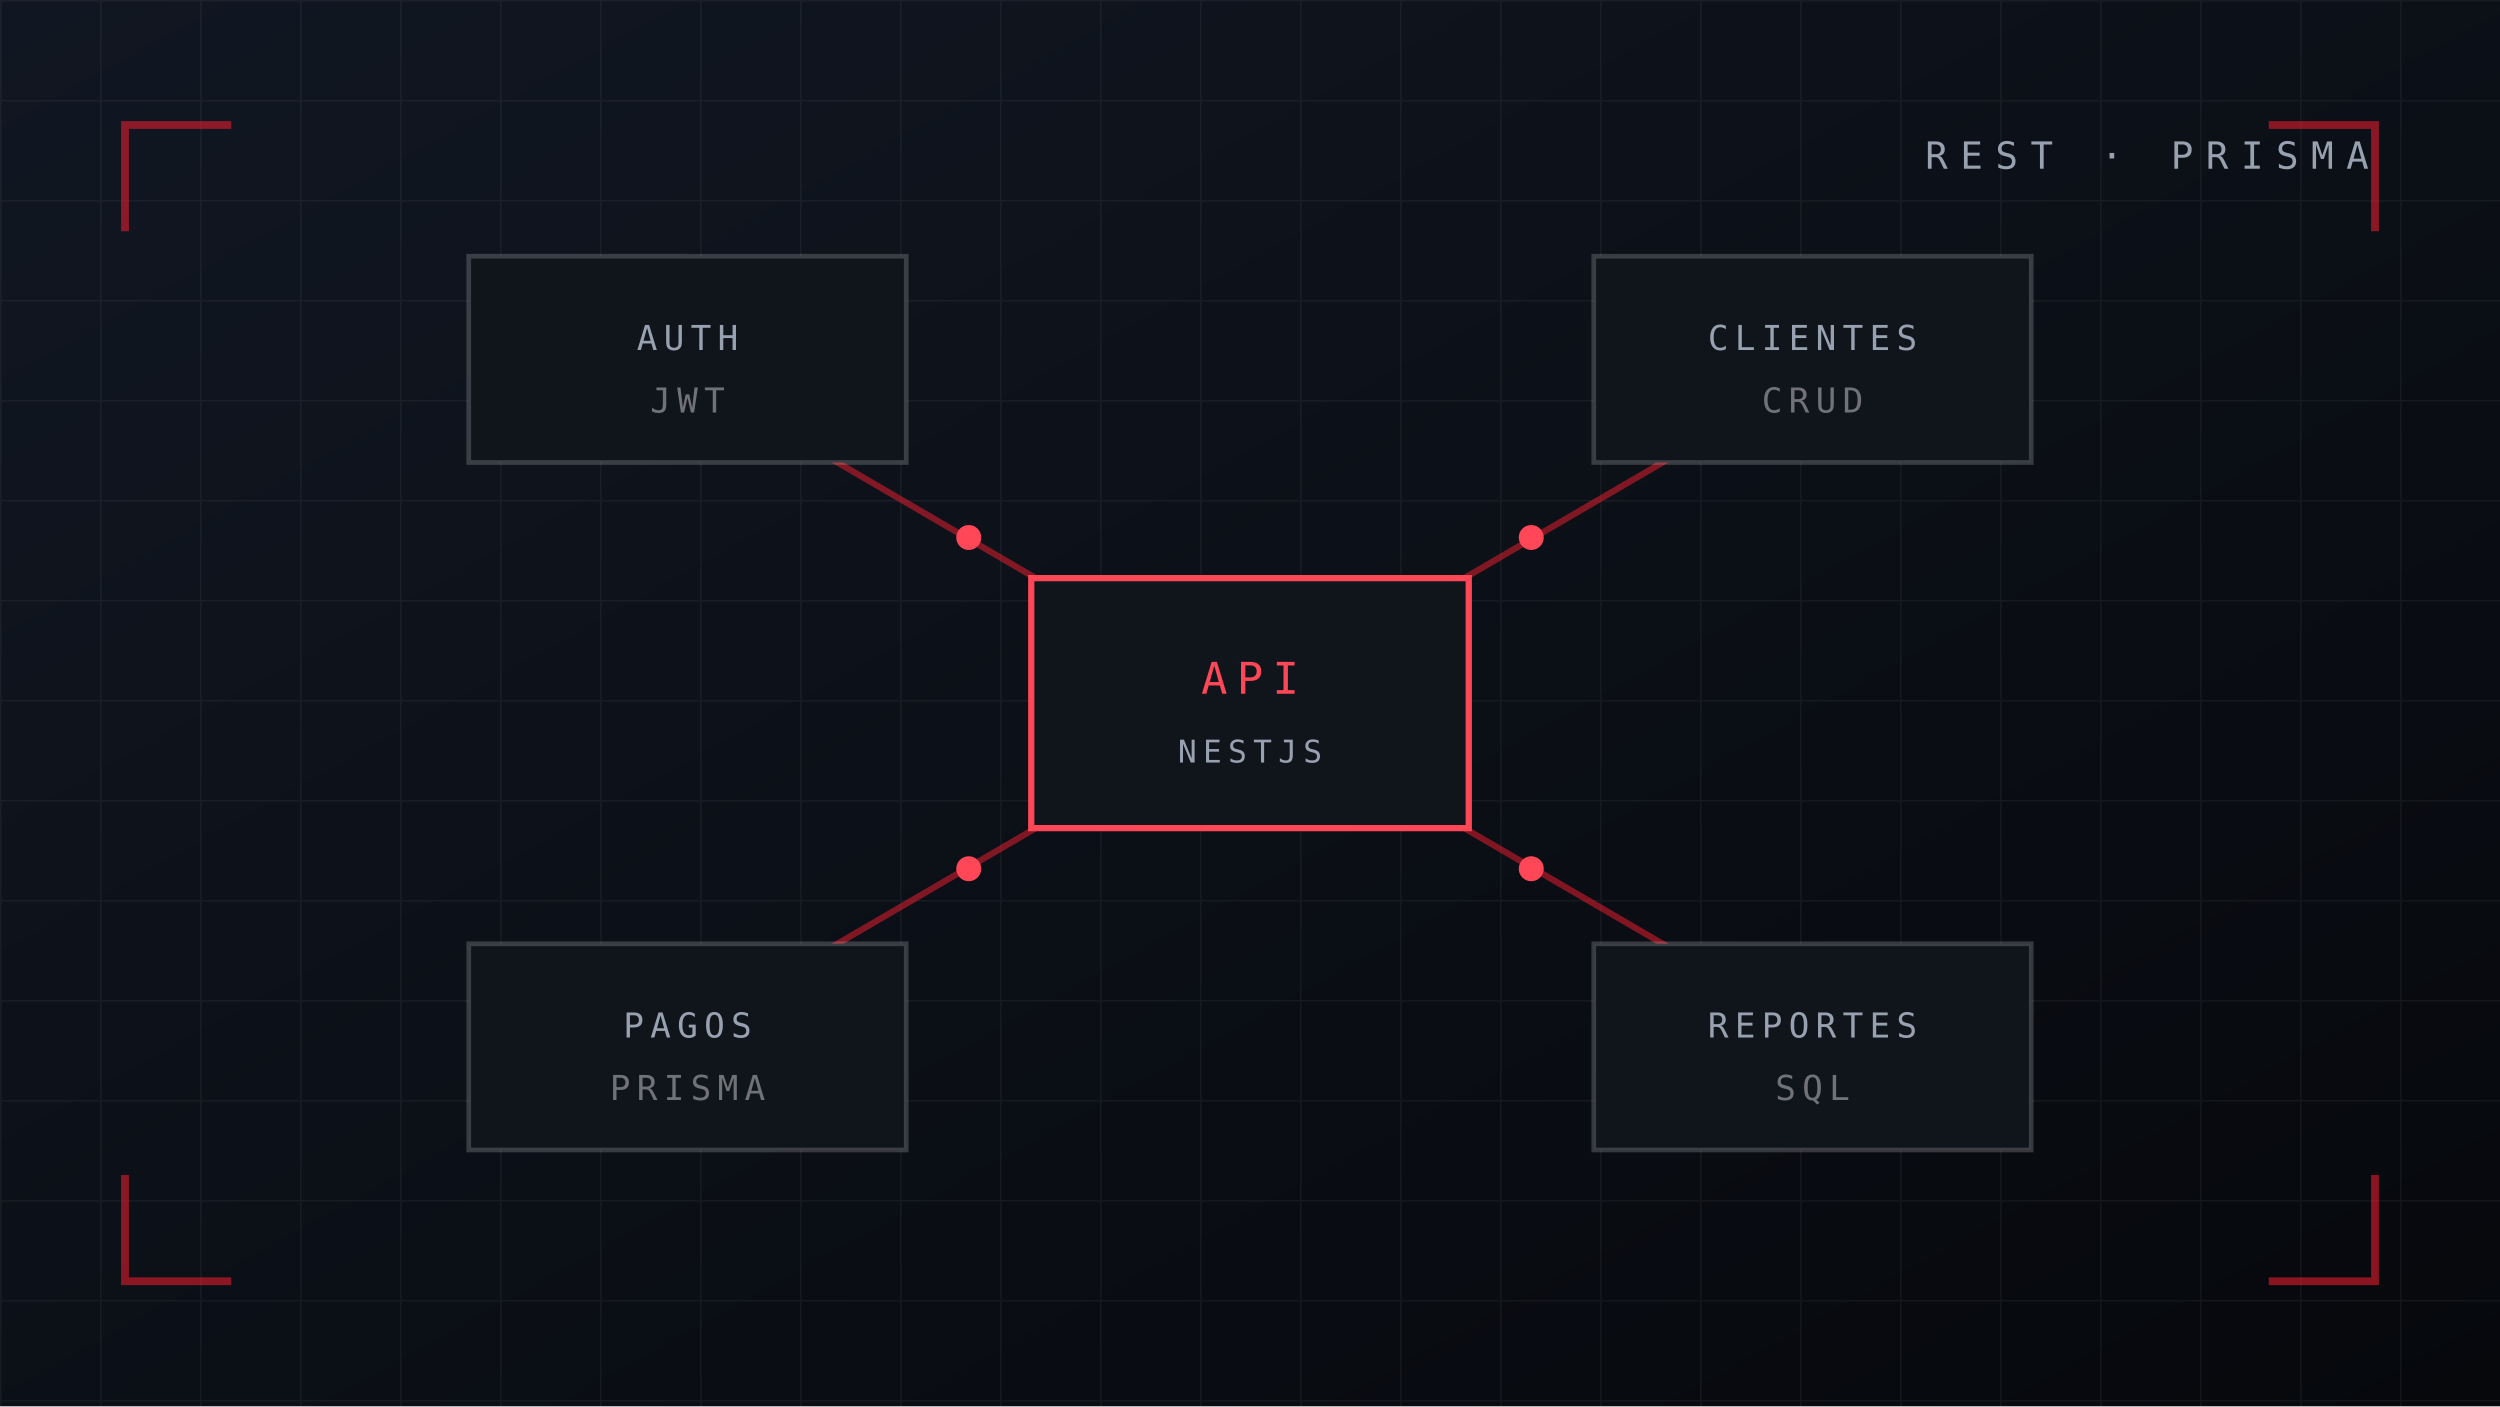
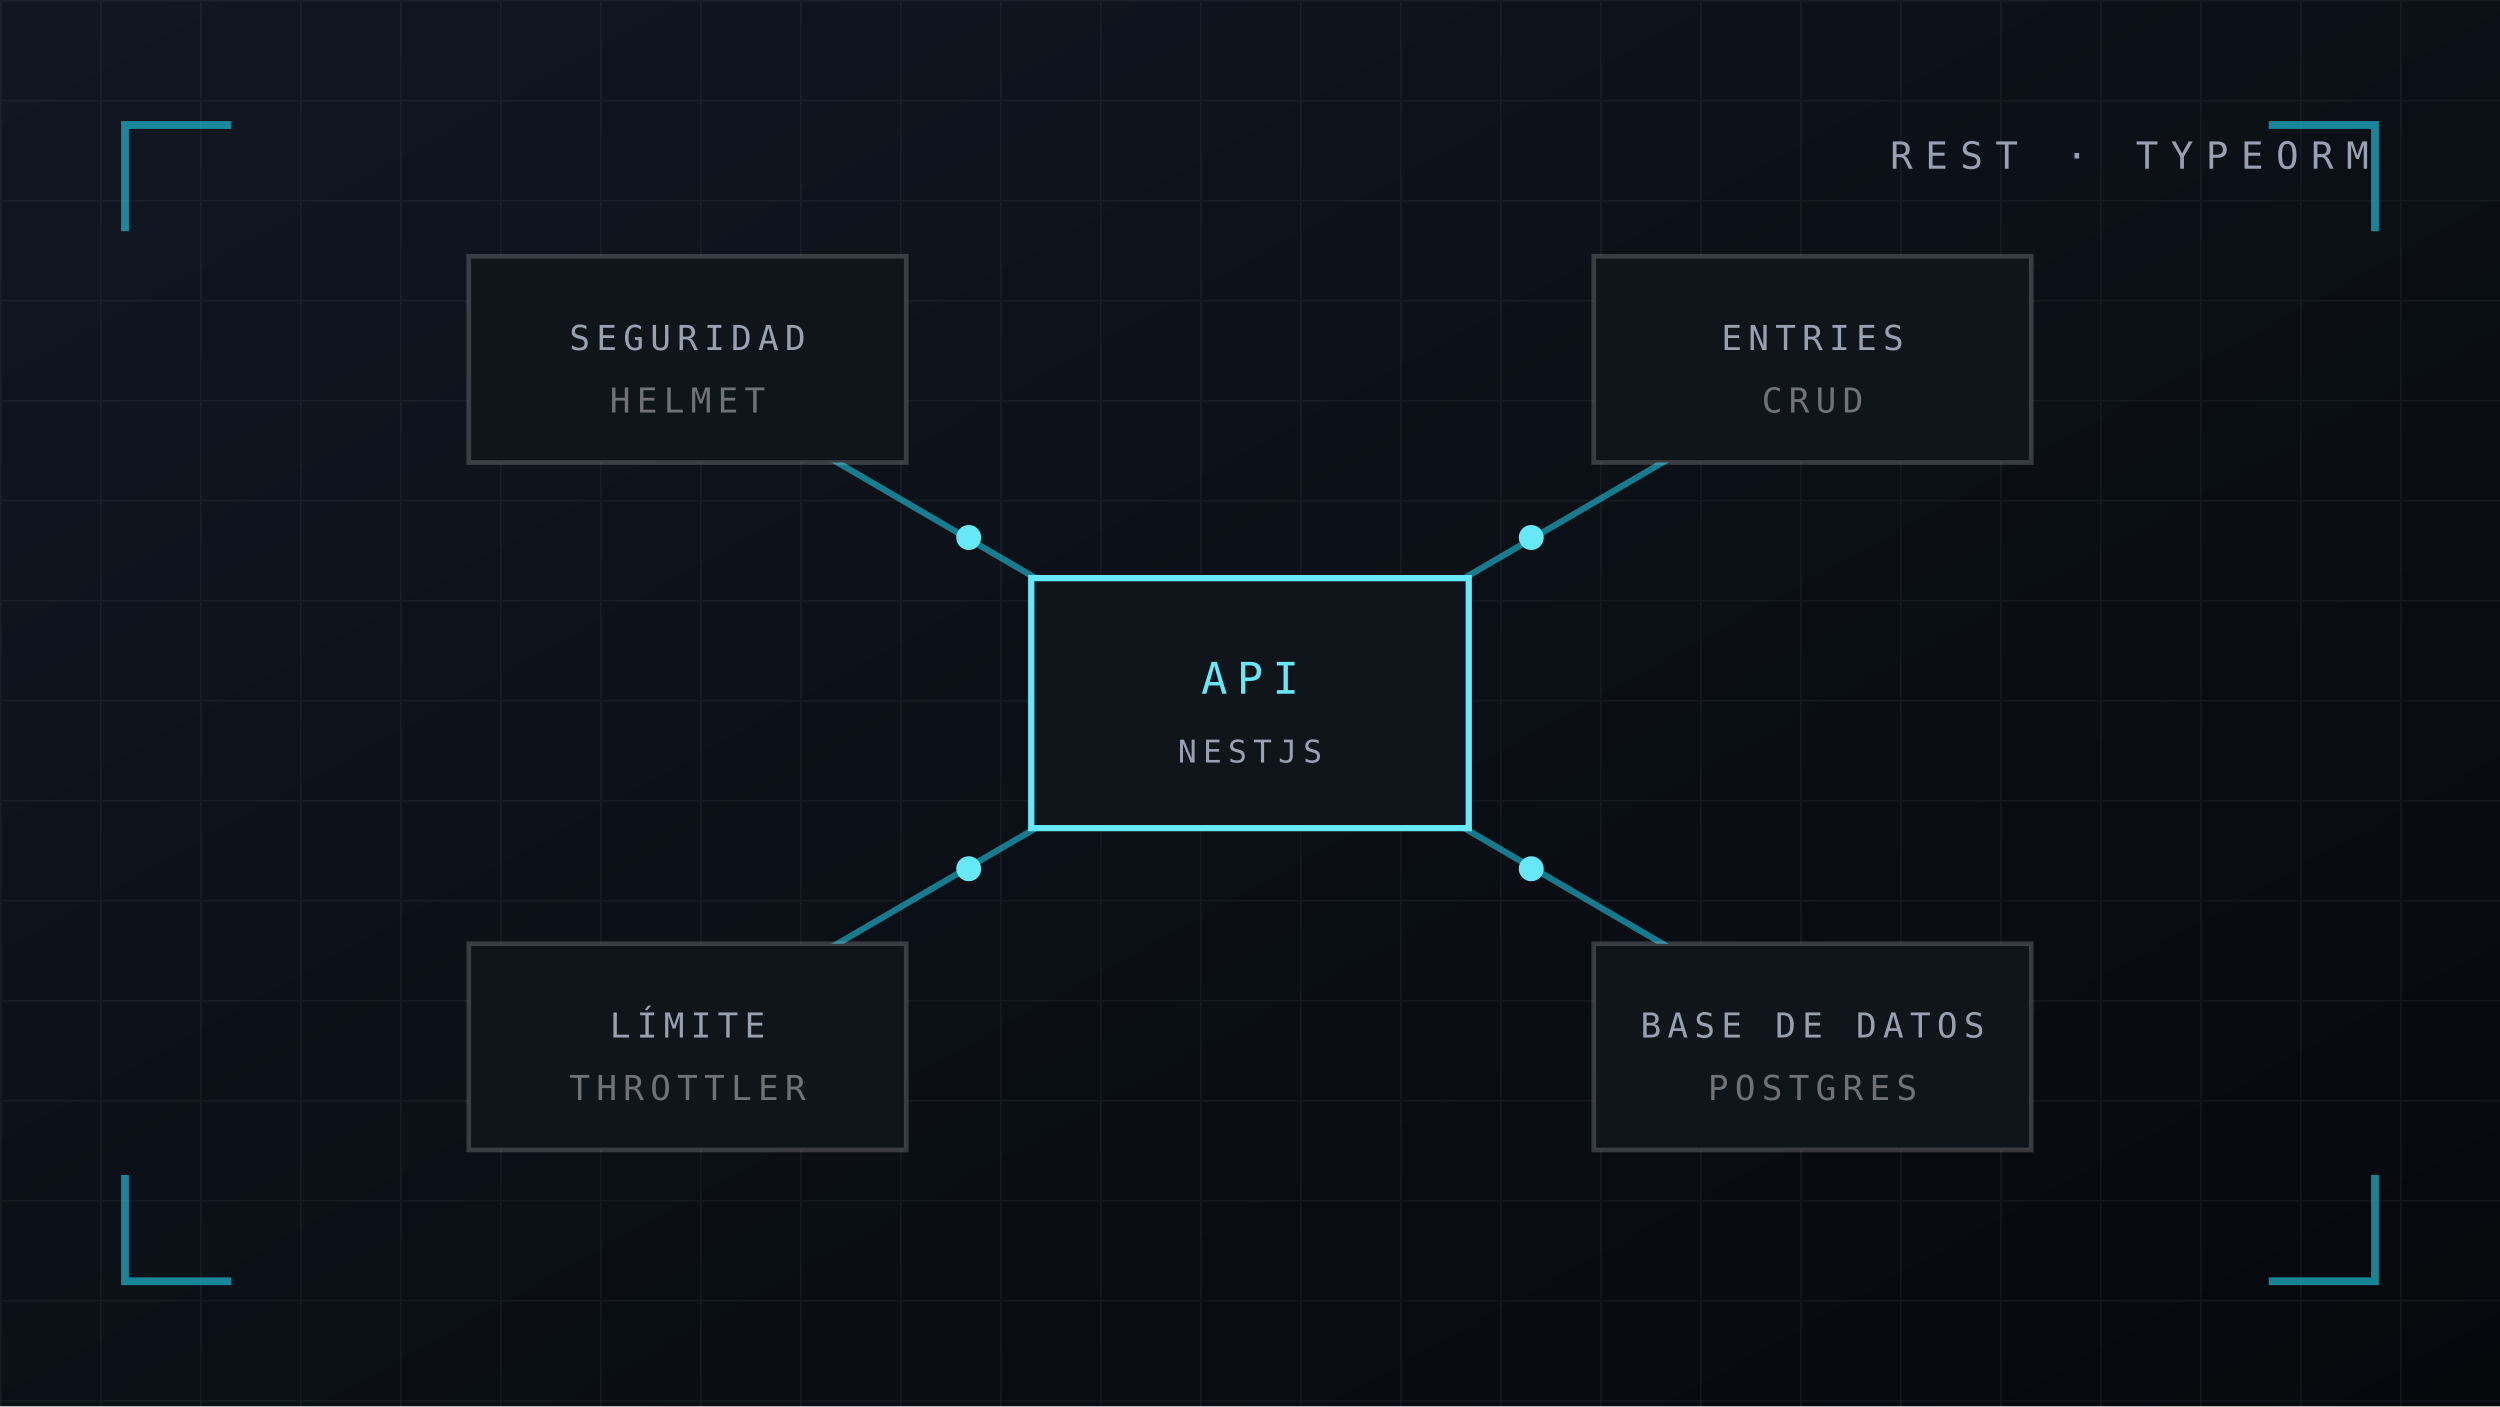
<svg xmlns="http://www.w3.org/2000/svg" width="800" height="450" viewBox="0 0 800 450">
  <defs>
    <linearGradient id="bg" x1="0" y1="0" x2="1" y2="1">
      <stop offset="0" stop-color="#111722" />
      <stop offset="1" stop-color="#06080c" />
    </linearGradient>
    <pattern id="grid" width="32" height="32" patternUnits="userSpaceOnUse">
      <path d="M32 0H0V32" fill="none" stroke="#ffffff" stroke-opacity="0.05" />
    </pattern>
  </defs>
  <rect width="800" height="450" fill="url(#bg)" />
  <rect width="800" height="450" fill="url(#grid)" />
-   <g stroke="#e11d2e" stroke-opacity="0.55" stroke-width="2" fill="none">
+   <g stroke="#22d3ee" stroke-opacity="0.55" stroke-width="2" fill="none">
    <path d="M400 225 L220 120M400 225 L580 120M400 225 L220 330M400 225 L580 330" />
  </g>
  <g>
-     <rect x="330" y="185" width="140" height="80" fill="#10141b" stroke="#ff4757" stroke-width="2" />
-     <text x="400" y="222" font-family="Consolas, monospace" font-size="14" fill="#ff4757" text-anchor="middle" letter-spacing="3">API</text>
+     <rect x="330" y="185" width="140" height="80" fill="#10141b" stroke="#67e8f9" stroke-width="2" />
+     <text x="400" y="222" font-family="Consolas, monospace" font-size="14" fill="#67e8f9" text-anchor="middle" letter-spacing="3">API</text>
    <text x="400" y="244" font-family="Consolas, monospace" font-size="10" fill="#98a1b0" text-anchor="middle" letter-spacing="2">NESTJS</text>
  </g>
  <g fill="#10141b" stroke="#ffffff" stroke-opacity="0.18" stroke-width="1.5">
    <rect x="150" y="82" width="140" height="66" />
    <rect x="510" y="82" width="140" height="66" />
    <rect x="150" y="302" width="140" height="66" />
    <rect x="510" y="302" width="140" height="66" />
  </g>
  <g font-family="Consolas, monospace" font-size="11" fill="#98a1b0" letter-spacing="2">
-     <text x="220" y="112" text-anchor="middle">AUTH</text>
-     <text x="220" y="132" text-anchor="middle" fill="#ffffff" fill-opacity="0.4">JWT</text>
-     <text x="580" y="112" text-anchor="middle">CLIENTES</text>
+     <text x="220" y="112" text-anchor="middle">SEGURIDAD</text>
+     <text x="220" y="132" text-anchor="middle" fill="#ffffff" fill-opacity="0.4">HELMET</text>
+     <text x="580" y="112" text-anchor="middle">ENTRIES</text>
    <text x="580" y="132" text-anchor="middle" fill="#ffffff" fill-opacity="0.4">CRUD</text>
-     <text x="220" y="332" text-anchor="middle">PAGOS</text>
-     <text x="220" y="352" text-anchor="middle" fill="#ffffff" fill-opacity="0.4">PRISMA</text>
-     <text x="580" y="332" text-anchor="middle">REPORTES</text>
-     <text x="580" y="352" text-anchor="middle" fill="#ffffff" fill-opacity="0.4">SQL</text>
+     <text x="220" y="332" text-anchor="middle">LÍMITE</text>
+     <text x="220" y="352" text-anchor="middle" fill="#ffffff" fill-opacity="0.4">THROTTLER</text>
+     <text x="580" y="332" text-anchor="middle">BASE DE DATOS</text>
+     <text x="580" y="352" text-anchor="middle" fill="#ffffff" fill-opacity="0.4">POSTGRES</text>
  </g>
-   <g fill="#ff4757">
+   <g fill="#67e8f9">
    <circle cx="310" cy="172" r="4" />
    <circle cx="490" cy="172" r="4" />
    <circle cx="310" cy="278" r="4" />
    <circle cx="490" cy="278" r="4" />
  </g>
-   <g fill="none" stroke="#e11d2e" stroke-opacity="0.6" stroke-width="2.5">
+   <g fill="none" stroke="#22d3ee" stroke-opacity="0.6" stroke-width="2.5">
    <path d="M40 74V40h34" />
    <path d="M726 40h34v34" />
    <path d="M760 376v34h-34" />
    <path d="M74 410H40v-34" />
  </g>
-   <text x="758" y="54" font-family="Consolas, monospace" font-size="12" fill="#98a1b0" letter-spacing="4" text-anchor="end">REST · PRISMA</text>
+   <text x="758" y="54" font-family="Consolas, monospace" font-size="12" fill="#98a1b0" letter-spacing="4" text-anchor="end">REST · TYPEORM</text>
</svg>
